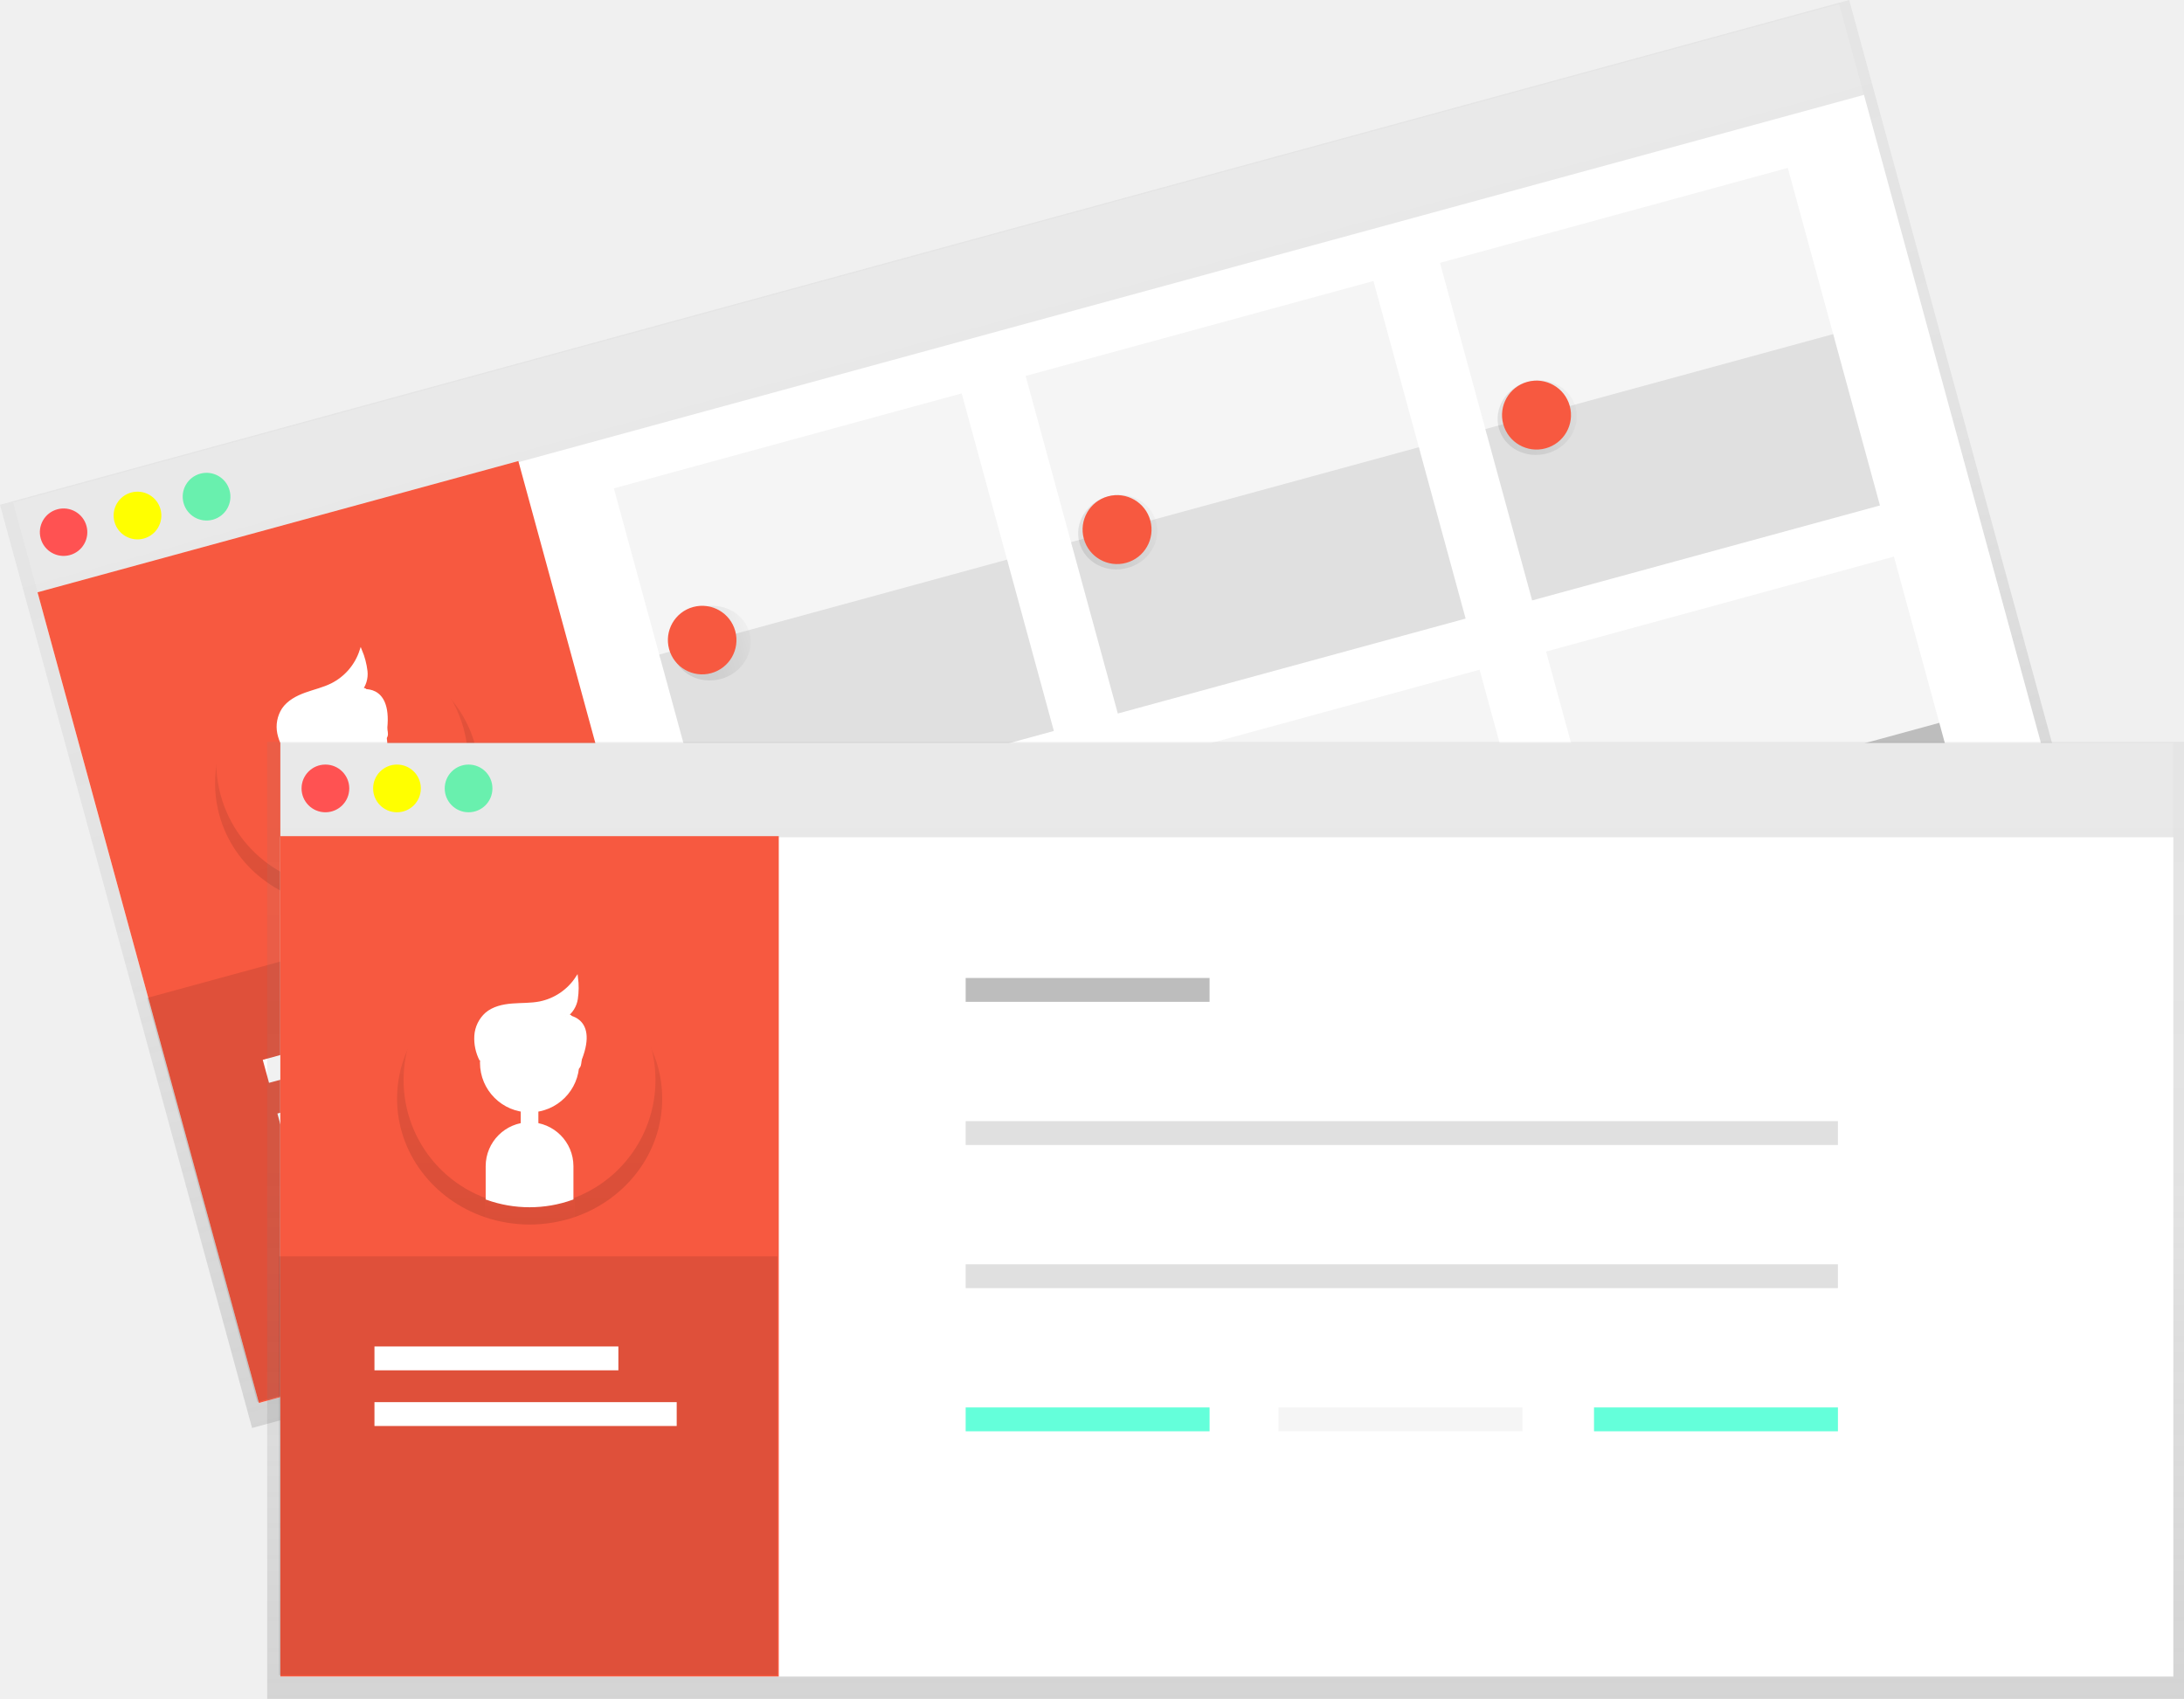
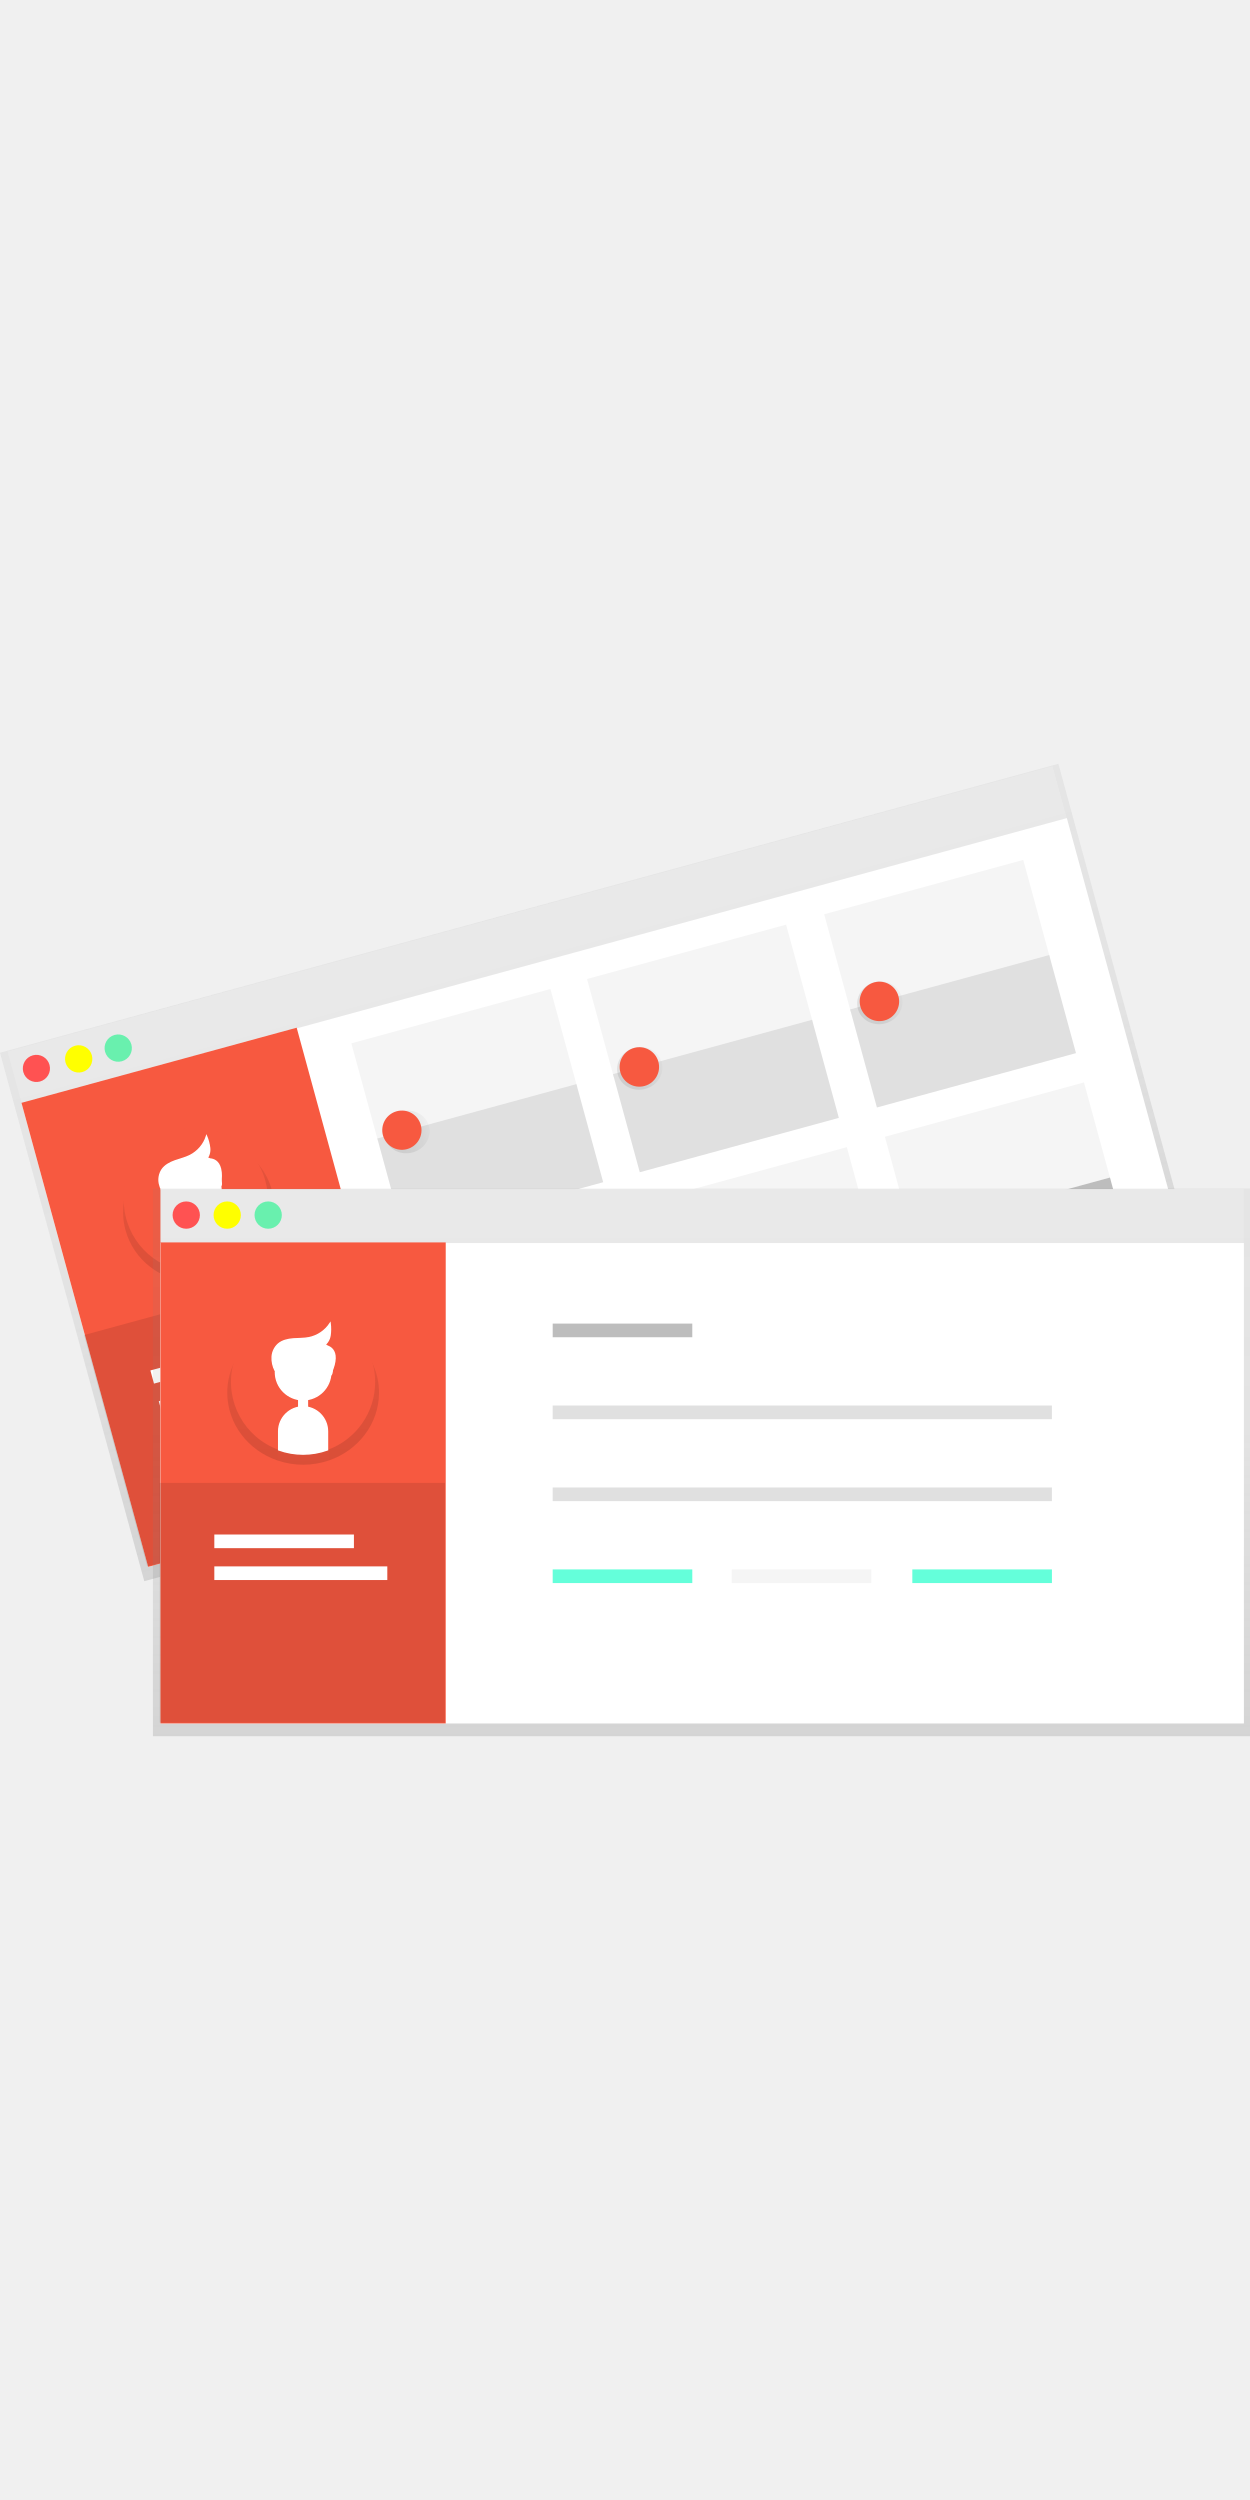
- <svg xmlns="http://www.w3.org/2000/svg" xmlns:xlink="http://www.w3.org/1999/xlink" id="e9df7128-f90d-48f2-af2a-c80f8452c1a7" data-name="Layer 1" width="882.5" height="686.51" viewBox="0 0 882.5 686.51">
+ <svg xmlns="http://www.w3.org/2000/svg" xmlns:xlink="http://www.w3.org/1999/xlink" id="e9df7128-f90d-48f2-af2a-c80f8452c1a7" data-name="Layer 1" width="100" height="200" viewBox="0 0 882.5 686.51">
  <defs>
    <linearGradient id="d3725588-c4fd-46f1-8fb5-ebcc261083dd" x1="-121.09" y1="464.11" x2="-121.09" y2="77.38" gradientTransform="translate(704.36 124.53)" gradientUnits="userSpaceOnUse">
      <stop offset="0" stop-color="gray" stop-opacity="0.25" />
      <stop offset="0.54" stop-color="gray" stop-opacity="0.12" />
      <stop offset="1" stop-color="gray" stop-opacity="0.1" />
    </linearGradient>
    <linearGradient id="da1505d0-619f-48d6-a73e-4cfaad838d3f" x1="-402.3" y1="269.44" x2="-402.3" y2="170.67" gradientTransform="translate(628.78 102.2) rotate(-15.27)" gradientUnits="userSpaceOnUse">
      <stop offset="0" stop-opacity="0.12" />
      <stop offset="0.55" stop-opacity="0.09" />
      <stop offset="1" stop-opacity="0.02" />
    </linearGradient>
    <linearGradient id="5d761051-c348-43d0-93b7-379d4f184fd5" x1="-402.3" y1="252.79" x2="-402.3" y2="231.21" gradientTransform="translate(706.72 199.61)" xlink:href="#da1505d0-619f-48d6-a73e-4cfaad838d3f" />
    <linearGradient id="70351dd3-b09b-481d-a2da-53703193d5a7" x1="-402.26" y1="234.11" x2="-402.26" y2="194.99" gradientTransform="translate(699.49 200.57)" xlink:href="#da1505d0-619f-48d6-a73e-4cfaad838d3f" />
    <linearGradient id="f5e2603e-b2ae-400c-9f3a-64890d48fe6d" x1="-402.3" y1="272.44" x2="-402.3" y2="239.1" xlink:href="#da1505d0-619f-48d6-a73e-4cfaad838d3f" />
    <linearGradient id="ab4a4443-1c70-44d3-aff5-44a51c26d915" x1="-402.26" y1="216.85" x2="-402.26" y2="180.15" xlink:href="#da1505d0-619f-48d6-a73e-4cfaad838d3f" />
    <linearGradient id="527ca708-8ae8-4e8c-9e20-7508688a6ac8" x1="-261.96" y1="207" x2="-229.82" y2="207" gradientTransform="translate(691.98 159.65)" gradientUnits="userSpaceOnUse">
      <stop offset="0" stop-opacity="0.09" />
      <stop offset="0.55" stop-opacity="0.07" />
      <stop offset="1" stop-opacity="0.02" />
    </linearGradient>
    <linearGradient id="e3abb234-bd9a-4a29-b4d9-95543465e731" x1="-91.63" y1="207" x2="-59.49" y2="207" gradientTransform="translate(685.97 114.79)" xlink:href="#527ca708-8ae8-4e8c-9e20-7508688a6ac8" />
    <linearGradient id="b220ada1-bec5-4763-adaf-46a2a991a6ea" x1="84.06" y1="207" x2="116.2" y2="207" gradientTransform="translate(679.76 68.52)" xlink:href="#527ca708-8ae8-4e8c-9e20-7508688a6ac8" />
    <linearGradient id="e945889a-4c72-453f-ae2a-9cca0c2e387b" x1="-261.96" y1="370.91" x2="-229.82" y2="370.91" gradientTransform="translate(735.15 153.86)" xlink:href="#527ca708-8ae8-4e8c-9e20-7508688a6ac8" />
    <linearGradient id="48e64a96-e766-456a-a55d-dc778a4c4106" x1="-91.63" y1="370.91" x2="-59.49" y2="370.91" gradientTransform="translate(729.13 109)" xlink:href="#527ca708-8ae8-4e8c-9e20-7508688a6ac8" />
    <linearGradient id="5c985564-a56b-468d-93e7-1bf457bee9db" x1="84.06" y1="370.91" x2="116.2" y2="370.91" gradientTransform="translate(722.93 62.73)" xlink:href="#527ca708-8ae8-4e8c-9e20-7508688a6ac8" />
    <linearGradient id="6780986a-9034-4c28-8b6c-a48891ce2ded" x1="495.23" y1="686.51" x2="495.23" y2="299.78" gradientTransform="matrix(1, 0, 0, 1, 0, 0)" xlink:href="#d3725588-c4fd-46f1-8fb5-ebcc261083dd" />
    <linearGradient id="7d79de41-ff5b-423b-9456-aacc3d645f9d" x1="372.77" y1="598.59" x2="372.77" y2="499.81" gradientTransform="matrix(1, 0, 0, 1, 0, 0)" xlink:href="#da1505d0-619f-48d6-a73e-4cfaad838d3f" />
    <linearGradient id="19fb9e96-cad3-456a-87b2-74caa7f769f0" x1="214.02" y1="475.19" x2="214.02" y2="453.62" gradientTransform="matrix(1, 0, 0, 1, 0, 0)" xlink:href="#da1505d0-619f-48d6-a73e-4cfaad838d3f" />
    <linearGradient id="b984d742-9cb1-45a0-b729-f1d2914abd3a" x1="214.05" y1="456.51" x2="214.05" y2="417.4" gradientTransform="matrix(1, 0, 0, 1, 0, 0)" xlink:href="#da1505d0-619f-48d6-a73e-4cfaad838d3f" />
    <linearGradient id="6fa8e8f2-d7ff-4ce3-810a-2e6bc68d564d" x1="372.77" y1="601.58" x2="372.77" y2="568.25" gradientTransform="matrix(1, 0, 0, 1, 0, 0)" xlink:href="#da1505d0-619f-48d6-a73e-4cfaad838d3f" />
    <linearGradient id="8fad6a4c-d66f-4e6f-b11b-537b5bb0a550" x1="372.81" y1="545.99" x2="372.81" y2="509.29" gradientTransform="matrix(1, 0, 0, 1, 0, 0)" xlink:href="#da1505d0-619f-48d6-a73e-4cfaad838d3f" />
  </defs>
  <rect x="200.21" y="202.4" width="764.9" height="377.49" transform="translate(-241.19 60.52) rotate(-15.27)" fill="#f5f5f5" />
  <rect x="196.01" y="201.91" width="774.54" height="386.73" transform="translate(-242.26 60.83) rotate(-15.27)" fill="url(#d3725588-c4fd-46f1-8fb5-ebcc261083dd)" />
  <rect x="205.2" y="239.82" width="764.9" height="339.15" transform="translate(-245.83 62.48) rotate(-15.27)" fill="#fff" />
  <circle cx="186.41" cy="322.7" r="9.64" transform="matrix(0.96, -0.26, 0.26, 0.96, -237.16, -46.26)" fill="#ff5252" />
  <circle cx="214.31" cy="315.08" r="9.64" transform="translate(-234.17 -39.18) rotate(-15.27)" fill="#ff0" />
  <circle cx="242.22" cy="307.46" r="9.64" transform="translate(-231.18 -32.1) rotate(-15.27)" fill="#69f0ae" />
  <rect x="215.08" y="313.58" width="201.4" height="339.6" transform="translate(-274.91 -6.51) rotate(-15.27)" fill="#f75940" />
  <path d="M350.71,407.77c-7.4-27.11-36.54-42.77-65.07-35S240,408.88,247.36,436c5.81,21.28,25,35.5,46.79,36.87l-3.45-12.65c-2.5-9.14,3.34-18.77,13-21.4h0c9.62-2.63,19.54,2.7,22,11.85l3.45,12.65C347.21,451.05,356.52,429,350.71,407.77Z" transform="translate(-158.75 -106.74)" fill="url(#da1505d0-619f-48d6-a73e-4cfaad838d3f)" />
  <rect x="301.2" y="430.82" width="6.44" height="21.58" rx="2.86" ry="2.86" transform="translate(-264.31 -10.98) rotate(-15.27)" fill="url(#5d761051-c348-43d0-93b7-379d4f184fd5)" />
  <ellipse cx="297.22" cy="415.12" rx="20.59" ry="19.56" transform="translate(-257.59 -13.81) rotate(-15.27)" fill="url(#70351dd3-b09b-481d-a2da-53703193d5a7)" />
  <path d="M303.66,438.81h0c-9.62,2.63-15.45,12.26-13,21.4l3.45,12.65a56.43,56.43,0,0,0,35-9.55l-3.45-12.65C323.2,441.52,313.28,436.19,303.66,438.81Z" transform="translate(-158.75 -106.74)" fill="url(#f5e2603e-b2ae-400c-9f3a-64890d48fe6d)" />
  <path d="M276.91,419.54a18.18,18.18,0,0,1-4.71-8.91,12.92,12.92,0,0,1,2.05-9.81c2.25-3.13,6-5,9.66-6.35s7.6-2.2,11.14-3.91a24.69,24.69,0,0,0,12.5-13.91,29.89,29.89,0,0,1,2.18,8.33,10.56,10.56,0,0,1-2.65,8.1c2.65-2.15,3.18,1,3,3.09,2,1.31,5.67.6,6.46,2.77a13.8,13.8,0,0,1,1,6.76c-.35,2.29,1.61,5.64-.68,6.43" transform="translate(-158.75 -106.74)" fill="url(#ab4a4443-1c70-44d3-aff5-44a51c26d915)" />
  <path d="M346.11,401.25A50.89,50.89,0,1,0,293,465.4l-3.45-12.65a17.28,17.28,0,0,1,12.08-21.16h0a17.28,17.28,0,0,1,21.16,12.08l3.45,12.65A50.9,50.9,0,0,0,346.11,401.25Z" transform="translate(-158.75 -106.74)" fill="#f75940" />
  <rect x="299.35" y="423.6" width="6.12" height="21.58" rx="2.86" ry="2.86" transform="translate(-262.48 -11.76) rotate(-15.27)" fill="#fff" stroke="#fff" stroke-miterlimit="10" />
  <circle cx="295.21" cy="407.9" r="19.56" transform="translate(-255.76 -14.59) rotate(-15.27)" fill="#fff" stroke="#fff" stroke-miterlimit="10" />
  <path d="M301.64,431.59h0a17.28,17.28,0,0,0-12.08,21.16L293,465.4a51.08,51.08,0,0,0,33.24-9.08l-3.45-12.65A17.28,17.28,0,0,0,301.64,431.59Z" transform="translate(-158.75 -106.74)" fill="#fff" stroke="#fff" stroke-miterlimit="10" />
  <path d="M275.89,412a19,19,0,0,1-4.6-8.94,13.16,13.16,0,0,1,1.83-9.75c2.11-3.09,5.61-4.94,9.13-6.21s7.22-2.09,10.57-3.76a23.39,23.39,0,0,0,11.74-13.71,31.45,31.45,0,0,1,2.19,8.33,10.61,10.61,0,0,1-2.43,8c2.5-2.11,3,1.08,2.93,3.12,1.89,1.33,5.42.67,6.2,2.84a14.47,14.47,0,0,1,1.07,6.75c-.31,2.28,1.61,5.64-.57,6.4" transform="translate(-158.75 -106.74)" fill="#fff" stroke="#fff" stroke-miterlimit="10" />
  <path d="M305.24,385.31s13.48-2.45,9.44,19.65" transform="translate(-158.75 -106.74)" fill="#fff" />
  <rect x="236.86" y="480.53" width="201.4" height="169.26" transform="translate(-295.68 2.11) rotate(-15.27)" opacity="0.1" />
  <rect x="264.45" y="521.88" width="98.56" height="9.64" transform="translate(-286.39 -5.52) rotate(-15.27)" fill="#fff" />
  <rect x="269.96" y="540.48" width="122.13" height="9.64" transform="translate(-290.68 -0.31) rotate(-15.27)" fill="#fff" />
  <rect x="413.68" y="283.64" width="145.69" height="71.78" transform="translate(-225.73 32.67) rotate(-15.27)" fill="#f5f5f5" />
  <rect x="432.02" y="350.81" width="145.69" height="71.78" transform="translate(-242.77 39.87) rotate(-15.27)" fill="#e0e0e0" />
  <rect x="747.49" y="192.51" width="145.69" height="71.78" transform="translate(-189.94 117.37) rotate(-15.27)" fill="#f5f5f5" />
  <rect x="765.83" y="259.68" width="145.69" height="71.78" transform="translate(-206.99 124.57) rotate(-15.27)" fill="#e0e0e0" />
  <rect x="580.07" y="238.21" width="145.69" height="71.78" transform="translate(-207.89 74.89) rotate(-15.27)" fill="#f5f5f5" />
  <rect x="598.4" y="305.39" width="145.69" height="71.78" transform="translate(-224.93 82.09) rotate(-15.27)" fill="#e0e0e0" />
  <rect x="456.56" y="440.72" width="145.69" height="71.78" transform="matrix(0.96, -0.26, 0.26, 0.96, -265.58, 49.51)" fill="#e0e0e0" />
  <rect x="474.9" y="507.9" width="145.69" height="71.78" transform="translate(-282.63 56.71) rotate(-15.27)" fill="#bdbdbd" />
  <rect x="790.37" y="349.59" width="145.69" height="71.78" transform="translate(-229.8 134.21) rotate(-15.27)" fill="#f5f5f5" />
  <rect x="808.71" y="416.77" width="145.69" height="71.78" transform="translate(-246.84 141.41) rotate(-15.27)" fill="#bdbdbd" />
  <rect x="622.95" y="395.3" width="145.69" height="71.78" transform="translate(-247.75 91.73) rotate(-15.27)" fill="#f5f5f5" />
  <rect x="641.29" y="462.47" width="145.69" height="71.78" transform="translate(-264.79 98.93) rotate(-15.27)" fill="#bdbdbd" />
  <ellipse cx="446.09" cy="366.65" rx="16.07" ry="15" transform="translate(-239.57 23.69) rotate(-15.27)" fill="url(#527ca708-8ae8-4e8c-9e20-7508688a6ac8)" />
  <circle cx="445.81" cy="365.62" r="13.93" transform="matrix(0.96, -0.26, 0.26, 0.96, -239.31, 23.58)" fill="#f75940" />
  <ellipse cx="610.41" cy="321.79" rx="16.07" ry="15" transform="translate(-221.95 65.38) rotate(-15.27)" fill="url(#e3abb234-bd9a-4a29-b4d9-95543465e731)" />
  <circle cx="610.13" cy="320.76" r="13.93" transform="translate(-221.69 65.27) rotate(-15.27)" fill="#f75940" />
  <ellipse cx="779.9" cy="275.52" rx="16.07" ry="15" transform="translate(-203.78 108.38) rotate(-15.27)" fill="url(#b220ada1-bec5-4763-adaf-46a2a991a6ea)" />
  <circle cx="779.62" cy="274.49" r="13.93" transform="translate(-203.52 108.27) rotate(-15.27)" fill="#f75940" />
  <ellipse cx="489.26" cy="524.77" rx="16.07" ry="15" transform="translate(-279.69 40.64) rotate(-15.27)" fill="url(#e945889a-4c72-453f-ae2a-9cca0c2e387b)" />
  <circle cx="488.97" cy="523.74" r="13.93" transform="translate(-279.42 40.53) rotate(-15.27)" fill="#2196f3" />
  <ellipse cx="653.58" cy="479.91" rx="16.07" ry="15" transform="translate(-262.07 82.33) rotate(-15.27)" fill="url(#48e64a96-e766-456a-a55d-dc778a4c4106)" />
  <circle cx="653.29" cy="478.88" r="13.93" transform="translate(-261.81 82.22) rotate(-15.27)" fill="#2196f3" />
  <ellipse cx="823.06" cy="433.64" rx="16.07" ry="15" transform="translate(-243.9 125.33) rotate(-15.27)" fill="url(#5c985564-a56b-468d-93e7-1bf457bee9db)" />
  <circle cx="822.78" cy="432.61" r="13.93" transform="translate(-243.64 125.22) rotate(-15.27)" fill="#2196f3" />
  <rect x="113.28" y="300.25" width="764.9" height="377.49" fill="#f5f5f5" />
  <rect x="107.96" y="299.78" width="774.54" height="386.73" fill="url(#6780986a-9034-4c28-8b6c-a48891ce2ded)" />
  <rect x="113.28" y="338.35" width="764.9" height="339.15" fill="#fff" />
  <circle cx="131.49" cy="318.61" r="9.64" fill="#ff5252" />
  <circle cx="160.41" cy="318.61" r="9.64" fill="#ff0" />
  <circle cx="189.34" cy="318.61" r="9.64" fill="#69f0ae" />
  <rect x="113.28" y="337.9" width="201.4" height="339.6" fill="#f75940" />
  <path d="M426.33,550.7c0-28.1-24-50.89-53.56-50.89S319.2,522.59,319.2,550.7c0,22.06,14.77,40.83,35.43,47.89V585.48c0-9.48,8.16-17.23,18.14-17.23h0c10,0,18.14,7.75,18.14,17.23v13.11C411.56,591.53,426.33,572.75,426.33,550.7Z" transform="translate(-158.75 -106.74)" fill="url(#7d79de41-ff5b-423b-9456-aacc3d645f9d)" />
  <rect x="210.79" y="453.62" width="6.44" height="21.58" rx="2.86" ry="2.86" fill="url(#19fb9e96-cad3-456a-87b2-74caa7f769f0)" />
  <ellipse cx="214.05" cy="436.96" rx="20.59" ry="19.56" fill="url(#b984d742-9cb1-45a0-b729-f1d2914abd3a)" />
  <path d="M372.77,568.25h0c-10,0-18.14,7.75-18.14,17.23v13.11a56.43,56.43,0,0,0,36.27,0V585.48C390.9,576,382.74,568.25,372.77,568.25Z" transform="translate(-158.75 -106.74)" fill="url(#6fa8e8f2-d7ff-4ce3-810a-2e6bc68d564d)" />
  <path d="M352,542.61a18.18,18.18,0,0,1-2.2-9.84,12.92,12.92,0,0,1,4.56-8.92c3-2.43,7.07-3.29,11-3.59s7.91-.12,11.78-.84a24.69,24.69,0,0,0,15.72-10.13,29.89,29.89,0,0,1-.09,8.61,10.56,10.56,0,0,1-4.69,7.11c3.13-1.37,2.79,1.85,2.11,3.78,1.55,1.78,5.32,2.07,5.51,4.37a13.8,13.8,0,0,1-.79,6.8c-.95,2.12.07,5.86-2.35,6" transform="translate(-158.75 -106.74)" fill="url(#8fad6a4c-d66f-4e6f-b11b-537b5bb0a550)" />
  <path d="M423.61,543.2a50.89,50.89,0,1,0-68.12,47.89V578a17.28,17.28,0,0,1,17.23-17.23h0A17.28,17.28,0,0,1,390,578v13.11A50.9,50.9,0,0,0,423.61,543.2Z" transform="translate(-158.75 -106.74)" fill="#f75940" />
  <rect x="210.92" y="446.12" width="6.12" height="21.58" rx="2.86" ry="2.86" fill="#fff" stroke="#fff" stroke-miterlimit="10" />
  <circle cx="214.01" cy="429.46" r="19.56" fill="#fff" stroke="#fff" stroke-miterlimit="10" />
  <path d="M372.73,560.75h0A17.28,17.28,0,0,0,355.5,578v13.11a51.08,51.08,0,0,0,34.46,0V578A17.28,17.28,0,0,0,372.73,560.75Z" transform="translate(-158.75 -106.74)" fill="#fff" stroke="#fff" stroke-miterlimit="10" />
  <path d="M353,535.12a19,19,0,0,1-2.09-9.84,13.16,13.16,0,0,1,4.34-8.92c2.85-2.43,6.71-3.29,10.44-3.59s7.51-.12,11.19-.84a23.39,23.39,0,0,0,14.94-10.13,31.45,31.45,0,0,1-.08,8.61,10.61,10.61,0,0,1-4.46,7.11c3-1.37,2.65,1.85,2,3.78,1.47,1.78,5,2.07,5.23,4.37a14.47,14.47,0,0,1-.75,6.8c-.9,2.12.06,5.86-2.23,6" transform="translate(-158.75 -106.74)" fill="#fff" stroke="#fff" stroke-miterlimit="10" />
  <path d="M388.39,517s13.65,1.19,3.93,21.45" transform="translate(-158.75 -106.74)" fill="#fff" />
  <rect x="112.74" y="507.7" width="201.4" height="169.26" opacity="0.1" />
  <rect x="151.31" y="544.12" width="98.56" height="9.64" fill="#fff" />
  <rect x="390.2" y="395.21" width="98.56" height="9.64" fill="#bdbdbd" />
  <rect x="390.2" y="453.06" width="352.45" height="9.64" fill="#e0e0e0" />
  <rect x="390.2" y="510.91" width="352.45" height="9.64" fill="#e0e0e0" />
  <rect x="390.2" y="568.76" width="98.56" height="9.64" fill="#64ffda" />
  <rect x="516.61" y="568.76" width="98.56" height="9.64" fill="#f5f5f5" />
  <rect x="644.1" y="568.76" width="98.56" height="9.64" fill="#64ffda" />
  <rect x="151.31" y="566.62" width="122.13" height="9.64" fill="#fff" />
</svg>
